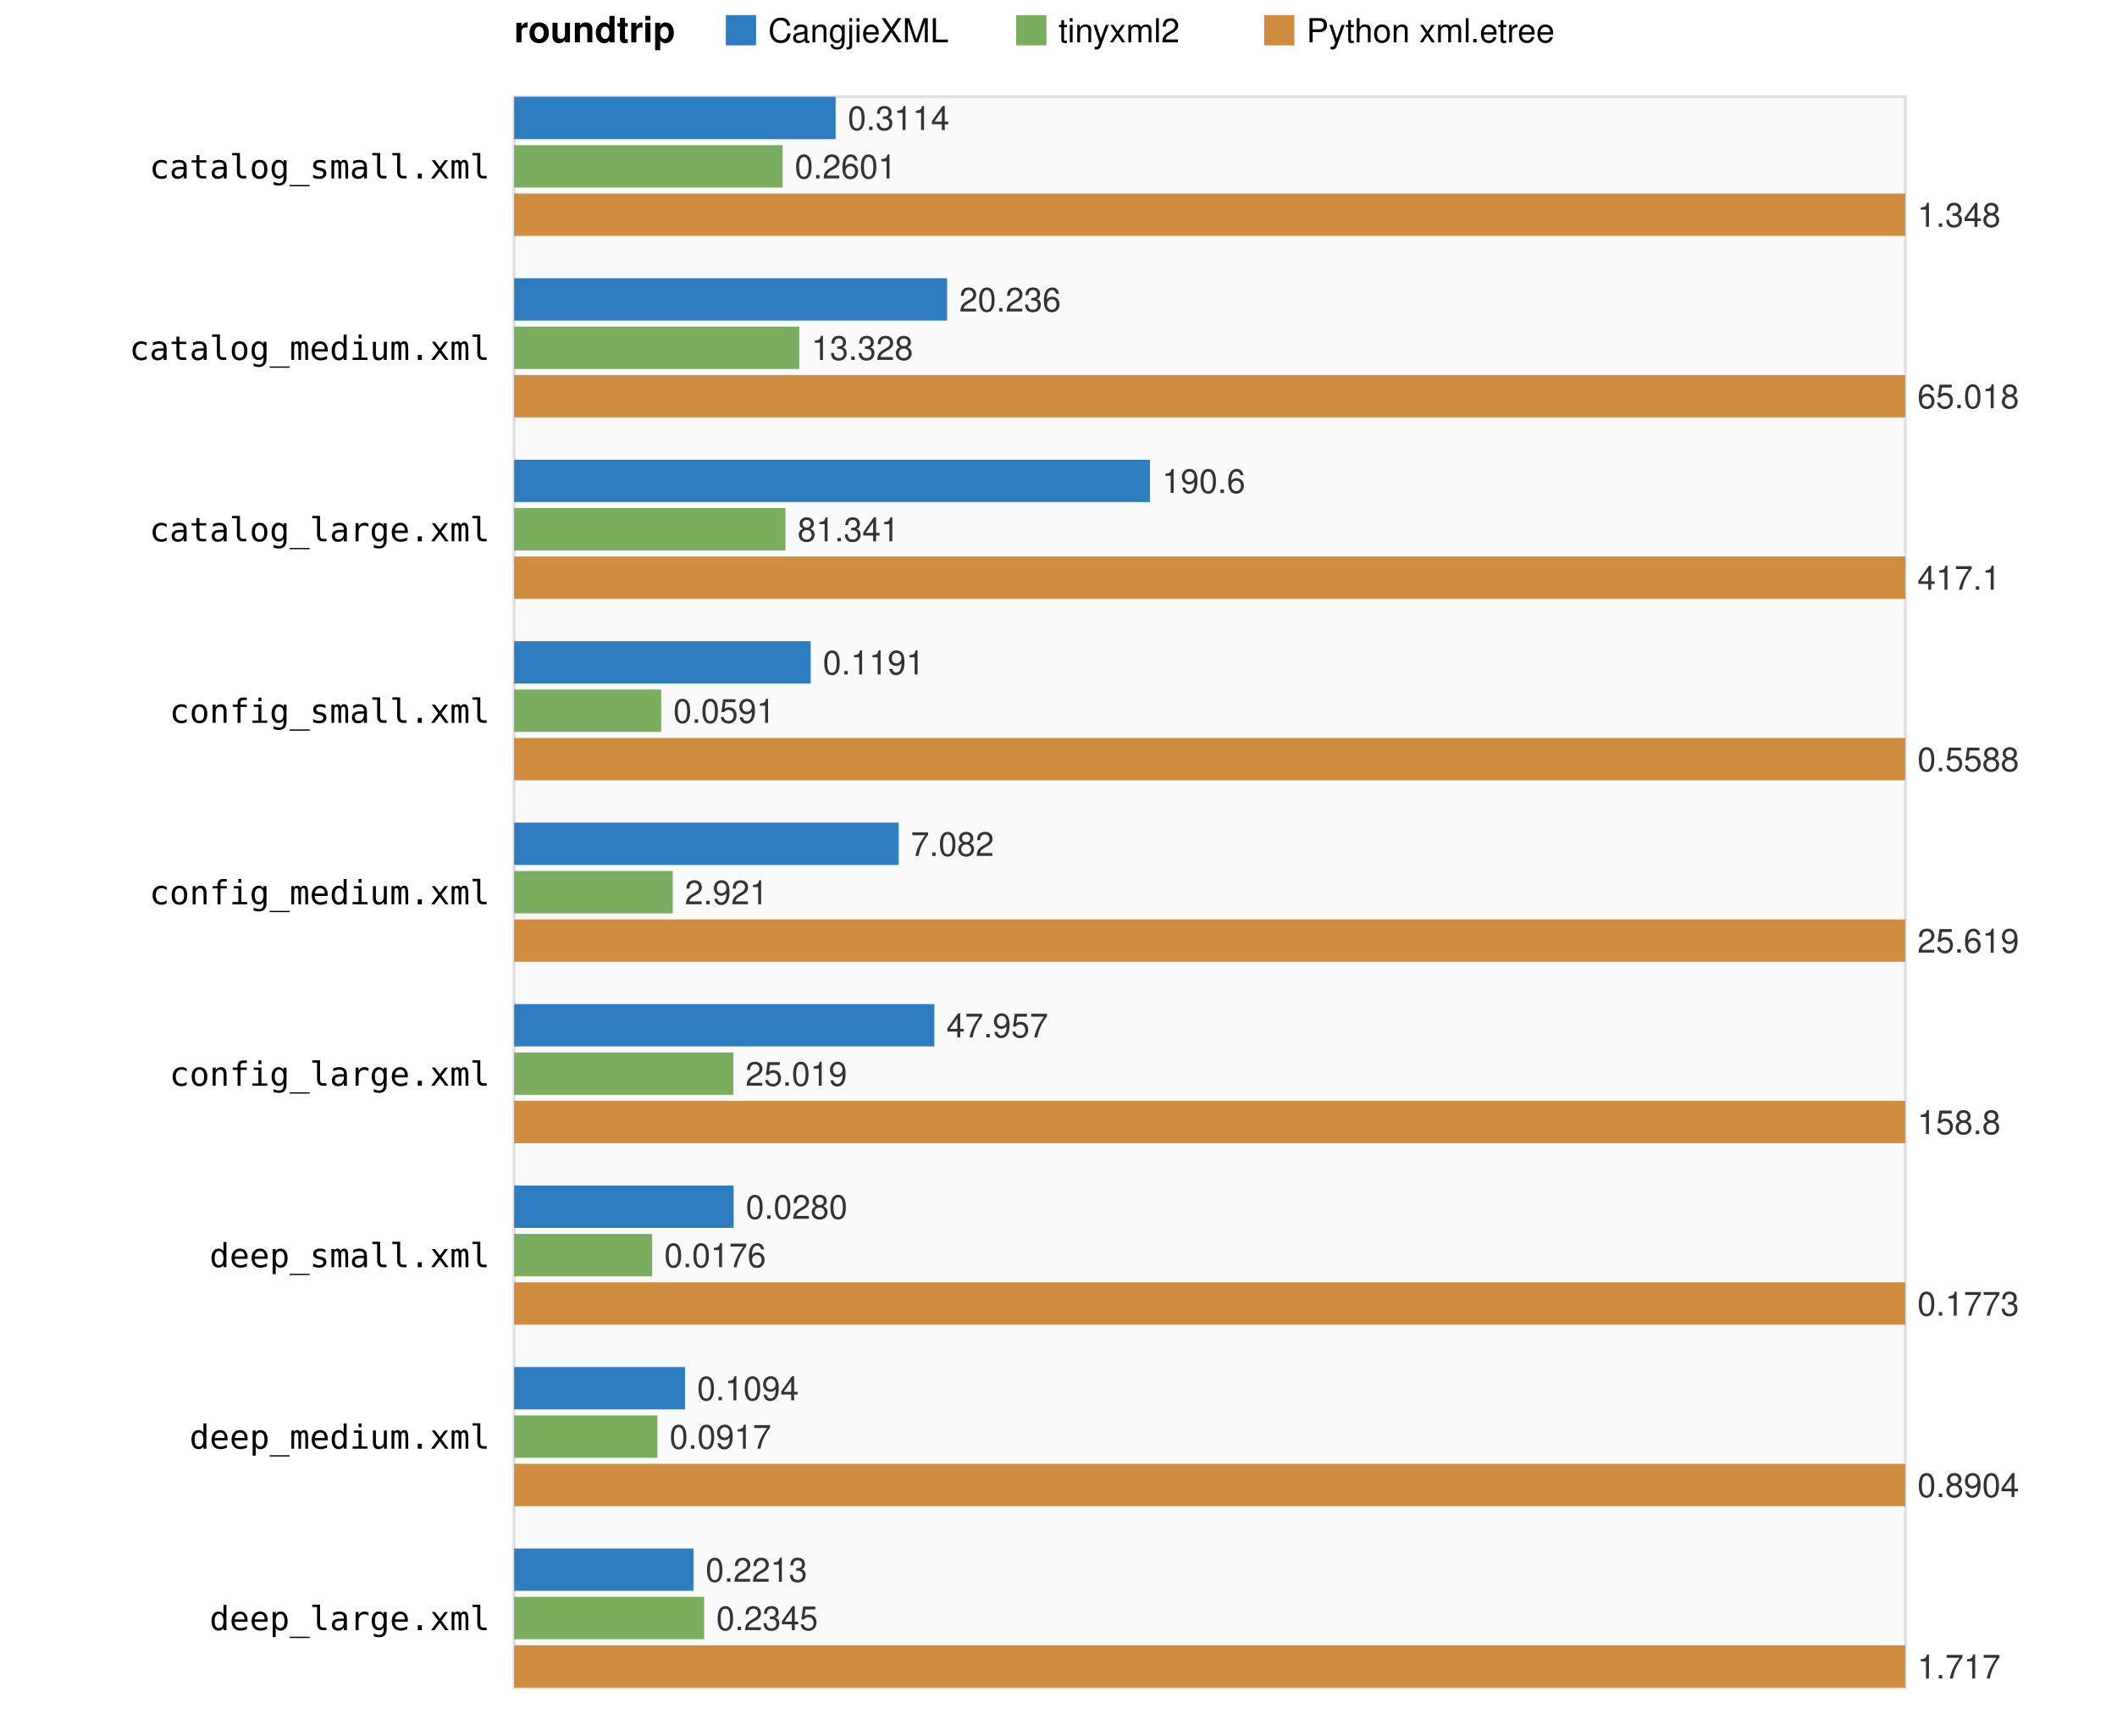
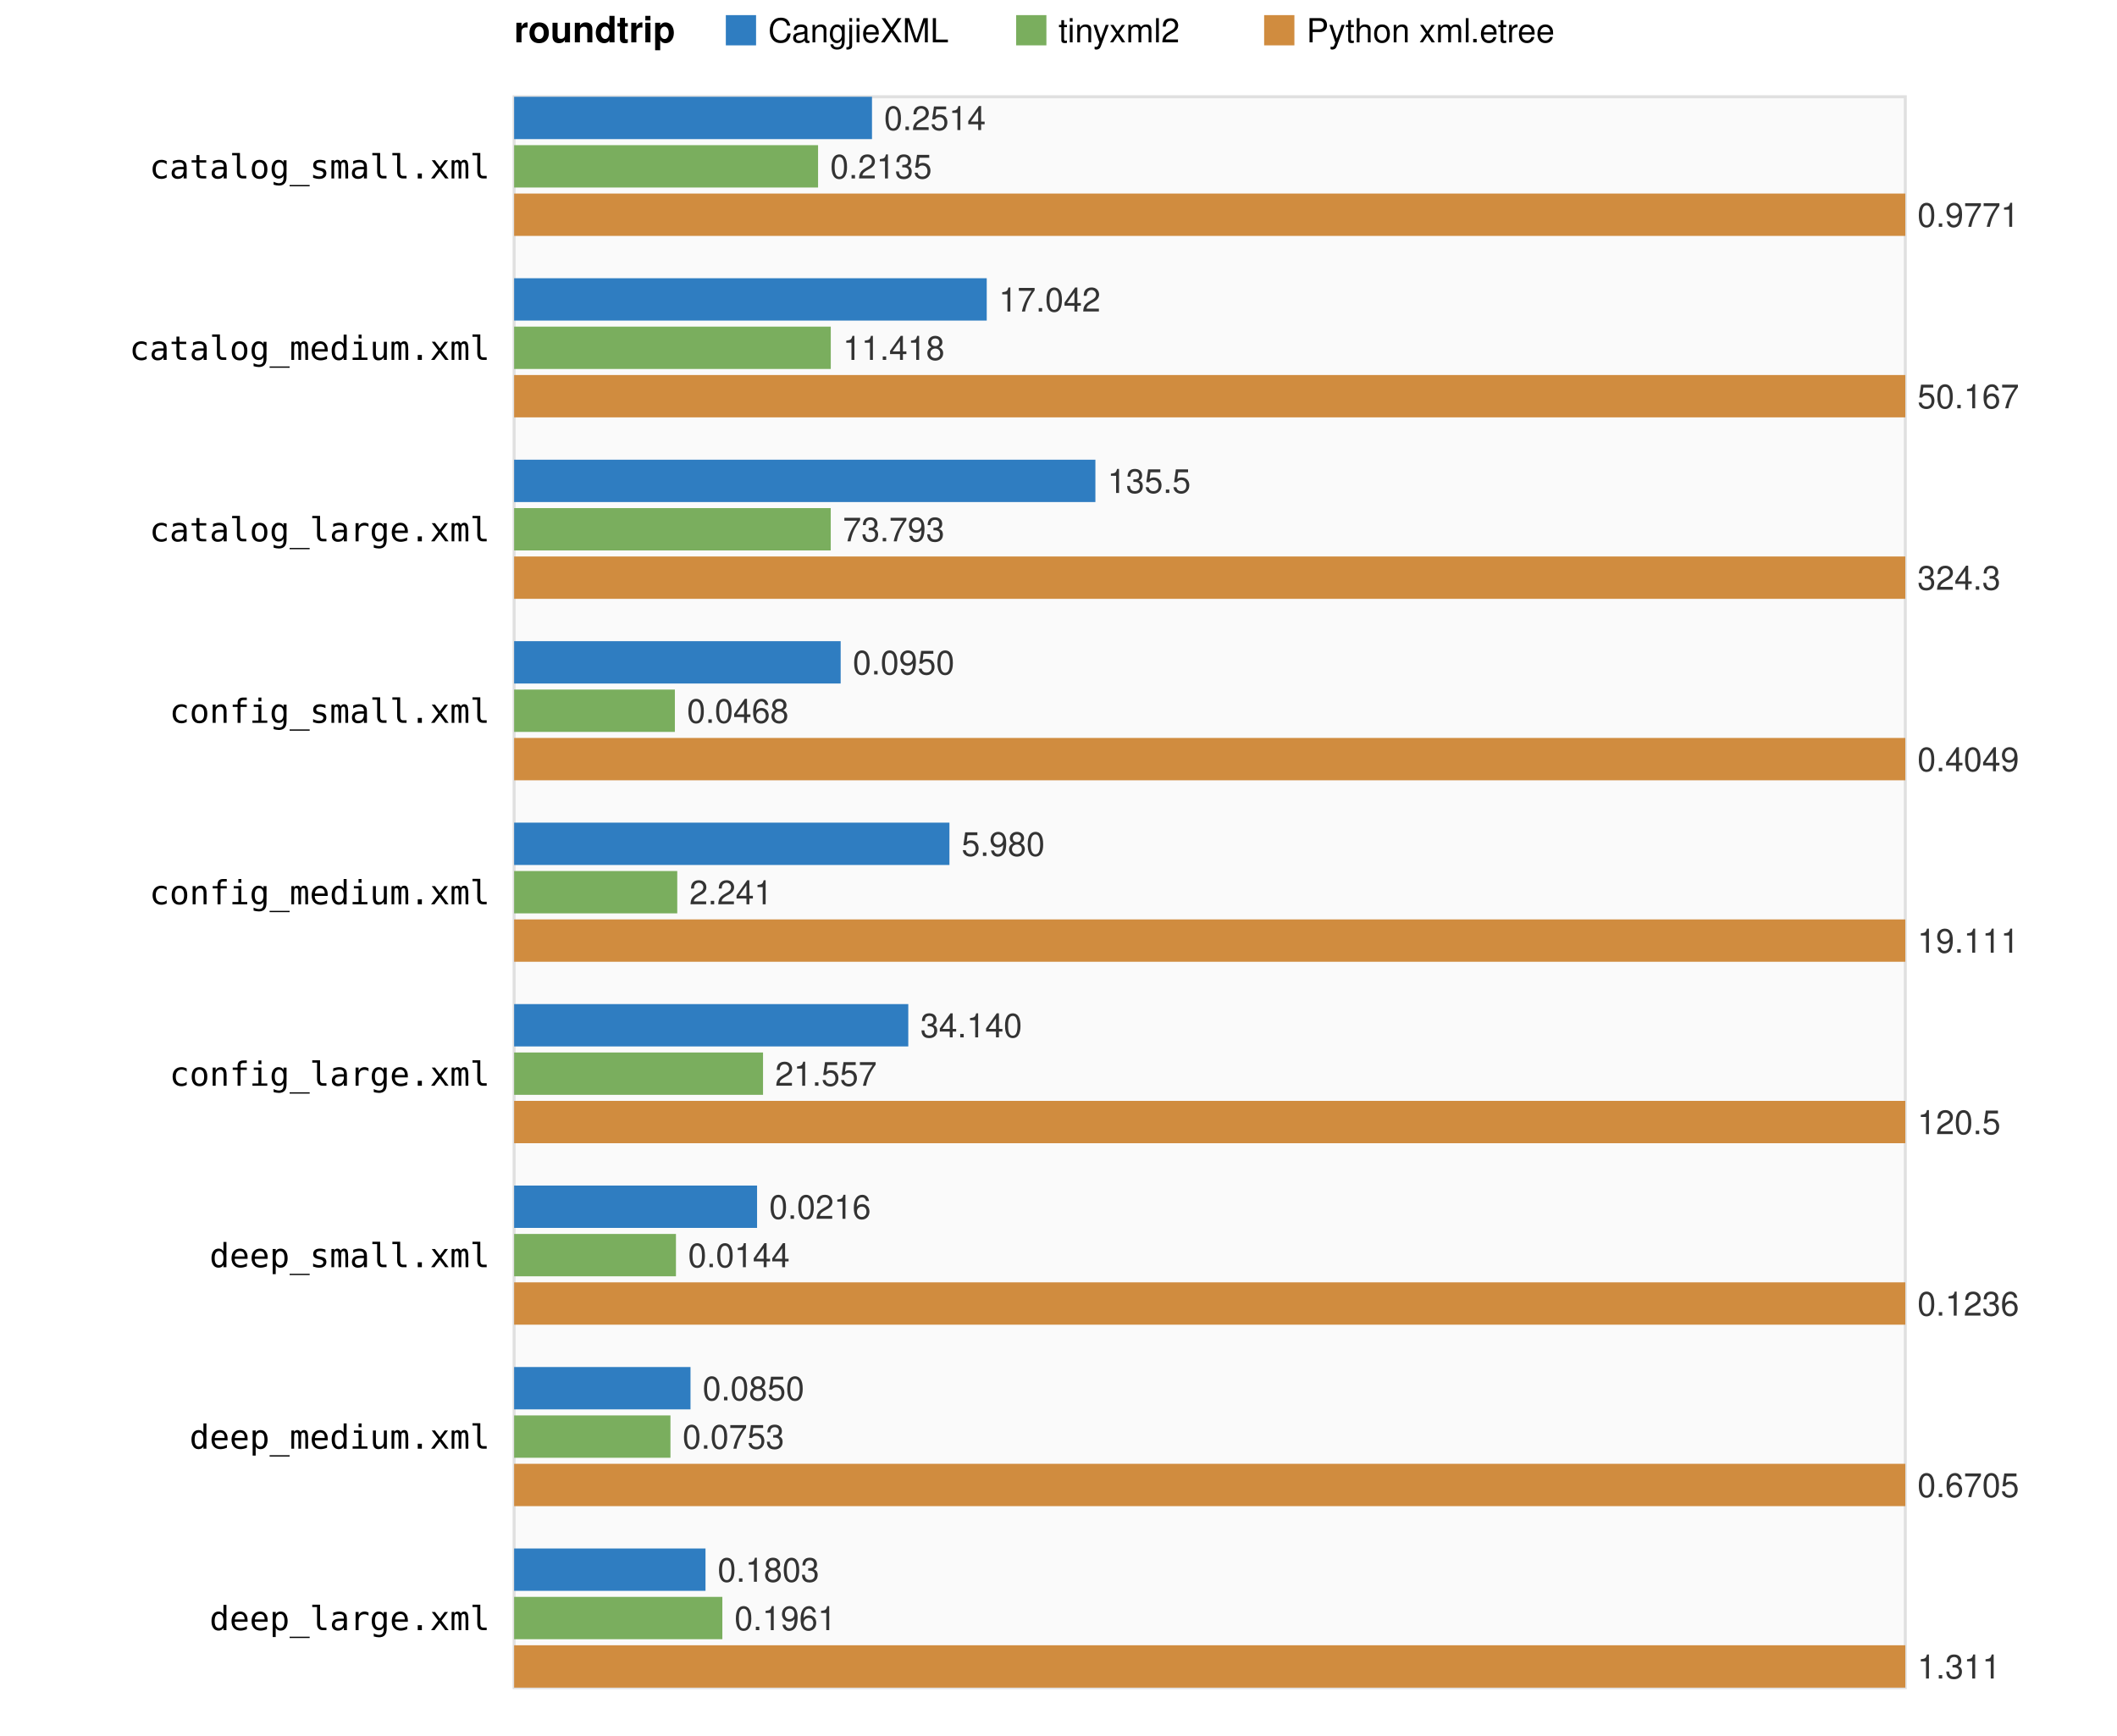
<svg xmlns="http://www.w3.org/2000/svg" viewBox="0 0 700 574" role="img" aria-label="roundtrip" font-family="-apple-system,Segoe UI,Helvetica,Arial,sans-serif" font-size="11">
  <text x="170" y="14" font-size="12" font-weight="600">roundtrip</text>
  <rect x="240" y="5" width="10" height="10" fill="#2F7DC1" />
  <text x="254" y="14">CangjieXML</text>
  <rect x="336" y="5" width="10" height="10" fill="#7AAE5E" />
  <text x="350" y="14">tinyxml2</text>
  <rect x="418" y="5" width="10" height="10" fill="#D08C3F" />
  <text x="432" y="14">Python xml.etree</text>
  <rect x="170" y="32" width="460" height="526" fill="#fafafa" stroke="#e0e0e0" />
  <text x="162" y="59.0" text-anchor="end" font-family="ui-monospace,Menlo,Consolas,monospace">catalog_small.xml</text>
-   <rect x="170" y="32" width="106.31" height="14" fill="#2F7DC1" />
-   <text x="280.31" y="43" fill="#333">0.3114</text>
-   <rect x="170" y="48" width="88.78" height="14" fill="#7AAE5E" />
-   <text x="262.78" y="59" fill="#333">0.2601</text>
+   <rect x="170" y="32" width="118.33" height="14" fill="#2F7DC1" />
+   <text x="292.33" y="43" fill="#333">0.2514</text>
+   <rect x="170" y="48" width="100.50" height="14" fill="#7AAE5E" />
+   <text x="274.50" y="59" fill="#333">0.2135</text>
  <rect x="170" y="64" width="460.00" height="14" fill="#D08C3F" />
-   <text x="634.00" y="75" fill="#333">1.348</text>
+   <text x="634.00" y="75" fill="#333">0.9771</text>
  <text x="162" y="119.0" text-anchor="end" font-family="ui-monospace,Menlo,Consolas,monospace">catalog_medium.xml</text>
-   <rect x="170" y="92" width="143.17" height="14" fill="#2F7DC1" />
-   <text x="317.17" y="103" fill="#333">20.236</text>
-   <rect x="170" y="108" width="94.29" height="14" fill="#7AAE5E" />
-   <text x="268.29" y="119" fill="#333">13.328</text>
+   <rect x="170" y="92" width="156.27" height="14" fill="#2F7DC1" />
+   <text x="330.27" y="103" fill="#333">17.042</text>
+   <rect x="170" y="108" width="104.70" height="14" fill="#7AAE5E" />
+   <text x="278.70" y="119" fill="#333">11.418</text>
  <rect x="170" y="124" width="460.00" height="14" fill="#D08C3F" />
-   <text x="634.00" y="135" fill="#333">65.018</text>
+   <text x="634.00" y="135" fill="#333">50.167</text>
  <text x="162" y="179.0" text-anchor="end" font-family="ui-monospace,Menlo,Consolas,monospace">catalog_large.xml</text>
-   <rect x="170" y="152" width="210.25" height="14" fill="#2F7DC1" />
-   <text x="384.25" y="163" fill="#333">190.6</text>
-   <rect x="170" y="168" width="89.71" height="14" fill="#7AAE5E" />
-   <text x="263.71" y="179" fill="#333">81.341</text>
+   <rect x="170" y="152" width="192.20" height="14" fill="#2F7DC1" />
+   <text x="366.20" y="163" fill="#333">135.5</text>
+   <rect x="170" y="168" width="104.69" height="14" fill="#7AAE5E" />
+   <text x="278.69" y="179" fill="#333">73.793</text>
  <rect x="170" y="184" width="460.00" height="14" fill="#D08C3F" />
-   <text x="634.00" y="195" fill="#333">417.1</text>
+   <text x="634.00" y="195" fill="#333">324.3</text>
  <text x="162" y="239.0" text-anchor="end" font-family="ui-monospace,Menlo,Consolas,monospace">config_small.xml</text>
-   <rect x="170" y="212" width="98.07" height="14" fill="#2F7DC1" />
-   <text x="272.07" y="223" fill="#333">0.1191</text>
-   <rect x="170" y="228" width="48.63" height="14" fill="#7AAE5E" />
-   <text x="222.63" y="239" fill="#333">0.0591</text>
+   <rect x="170" y="212" width="107.97" height="14" fill="#2F7DC1" />
+   <text x="281.97" y="223" fill="#333">0.0950</text>
+   <rect x="170" y="228" width="53.15" height="14" fill="#7AAE5E" />
+   <text x="227.15" y="239" fill="#333">0.0468</text>
  <rect x="170" y="244" width="460.00" height="14" fill="#D08C3F" />
-   <text x="634.00" y="255" fill="#333">0.5588</text>
+   <text x="634.00" y="255" fill="#333">0.4049</text>
  <text x="162" y="299.0" text-anchor="end" font-family="ui-monospace,Menlo,Consolas,monospace">config_medium.xml</text>
-   <rect x="170" y="272" width="127.16" height="14" fill="#2F7DC1" />
-   <text x="301.16" y="283" fill="#333">7.082</text>
-   <rect x="170" y="288" width="52.45" height="14" fill="#7AAE5E" />
-   <text x="226.45" y="299" fill="#333">2.921</text>
+   <rect x="170" y="272" width="143.94" height="14" fill="#2F7DC1" />
+   <text x="317.94" y="283" fill="#333">5.980</text>
+   <rect x="170" y="288" width="53.94" height="14" fill="#7AAE5E" />
+   <text x="227.94" y="299" fill="#333">2.241</text>
  <rect x="170" y="304" width="460.00" height="14" fill="#D08C3F" />
-   <text x="634.00" y="315" fill="#333">25.619</text>
+   <text x="634.00" y="315" fill="#333">19.111</text>
  <text x="162" y="359.0" text-anchor="end" font-family="ui-monospace,Menlo,Consolas,monospace">config_large.xml</text>
-   <rect x="170" y="332" width="138.94" height="14" fill="#2F7DC1" />
-   <text x="312.94" y="343" fill="#333">47.957</text>
-   <rect x="170" y="348" width="72.49" height="14" fill="#7AAE5E" />
-   <text x="246.49" y="359" fill="#333">25.019</text>
+   <rect x="170" y="332" width="130.33" height="14" fill="#2F7DC1" />
+   <text x="304.33" y="343" fill="#333">34.140</text>
+   <rect x="170" y="348" width="82.30" height="14" fill="#7AAE5E" />
+   <text x="256.30" y="359" fill="#333">21.557</text>
  <rect x="170" y="364" width="460.00" height="14" fill="#D08C3F" />
-   <text x="634.00" y="375" fill="#333">158.8</text>
+   <text x="634.00" y="375" fill="#333">120.5</text>
  <text x="162" y="419.0" text-anchor="end" font-family="ui-monospace,Menlo,Consolas,monospace">deep_small.xml</text>
-   <rect x="170" y="392" width="72.59" height="14" fill="#2F7DC1" />
-   <text x="246.59" y="403" fill="#333">0.0280</text>
-   <rect x="170" y="408" width="45.64" height="14" fill="#7AAE5E" />
-   <text x="219.64" y="419" fill="#333">0.0176</text>
+   <rect x="170" y="392" width="80.33" height="14" fill="#2F7DC1" />
+   <text x="254.33" y="403" fill="#333">0.0216</text>
+   <rect x="170" y="408" width="53.51" height="14" fill="#7AAE5E" />
+   <text x="227.51" y="419" fill="#333">0.0144</text>
  <rect x="170" y="424" width="460.00" height="14" fill="#D08C3F" />
-   <text x="634.00" y="435" fill="#333">0.1773</text>
+   <text x="634.00" y="435" fill="#333">0.1236</text>
  <text x="162" y="479.0" text-anchor="end" font-family="ui-monospace,Menlo,Consolas,monospace">deep_medium.xml</text>
-   <rect x="170" y="452" width="56.50" height="14" fill="#2F7DC1" />
-   <text x="230.50" y="463" fill="#333">0.1094</text>
-   <rect x="170" y="468" width="47.39" height="14" fill="#7AAE5E" />
-   <text x="221.39" y="479" fill="#333">0.0917</text>
+   <rect x="170" y="452" width="58.32" height="14" fill="#2F7DC1" />
+   <text x="232.32" y="463" fill="#333">0.0850</text>
+   <rect x="170" y="468" width="51.69" height="14" fill="#7AAE5E" />
+   <text x="225.69" y="479" fill="#333">0.0753</text>
  <rect x="170" y="484" width="460.00" height="14" fill="#D08C3F" />
-   <text x="634.00" y="495" fill="#333">0.8904</text>
+   <text x="634.00" y="495" fill="#333">0.6705</text>
  <text x="162" y="539.0" text-anchor="end" font-family="ui-monospace,Menlo,Consolas,monospace">deep_large.xml</text>
-   <rect x="170" y="512" width="59.30" height="14" fill="#2F7DC1" />
-   <text x="233.30" y="523" fill="#333">0.2213</text>
-   <rect x="170" y="528" width="62.83" height="14" fill="#7AAE5E" />
-   <text x="236.83" y="539" fill="#333">0.2345</text>
+   <rect x="170" y="512" width="63.28" height="14" fill="#2F7DC1" />
+   <text x="237.28" y="523" fill="#333">0.1803</text>
+   <rect x="170" y="528" width="68.85" height="14" fill="#7AAE5E" />
+   <text x="242.85" y="539" fill="#333">0.1961</text>
  <rect x="170" y="544" width="460.00" height="14" fill="#D08C3F" />
-   <text x="634.00" y="555" fill="#333">1.717</text>
+   <text x="634.00" y="555" fill="#333">1.311</text>
</svg>
